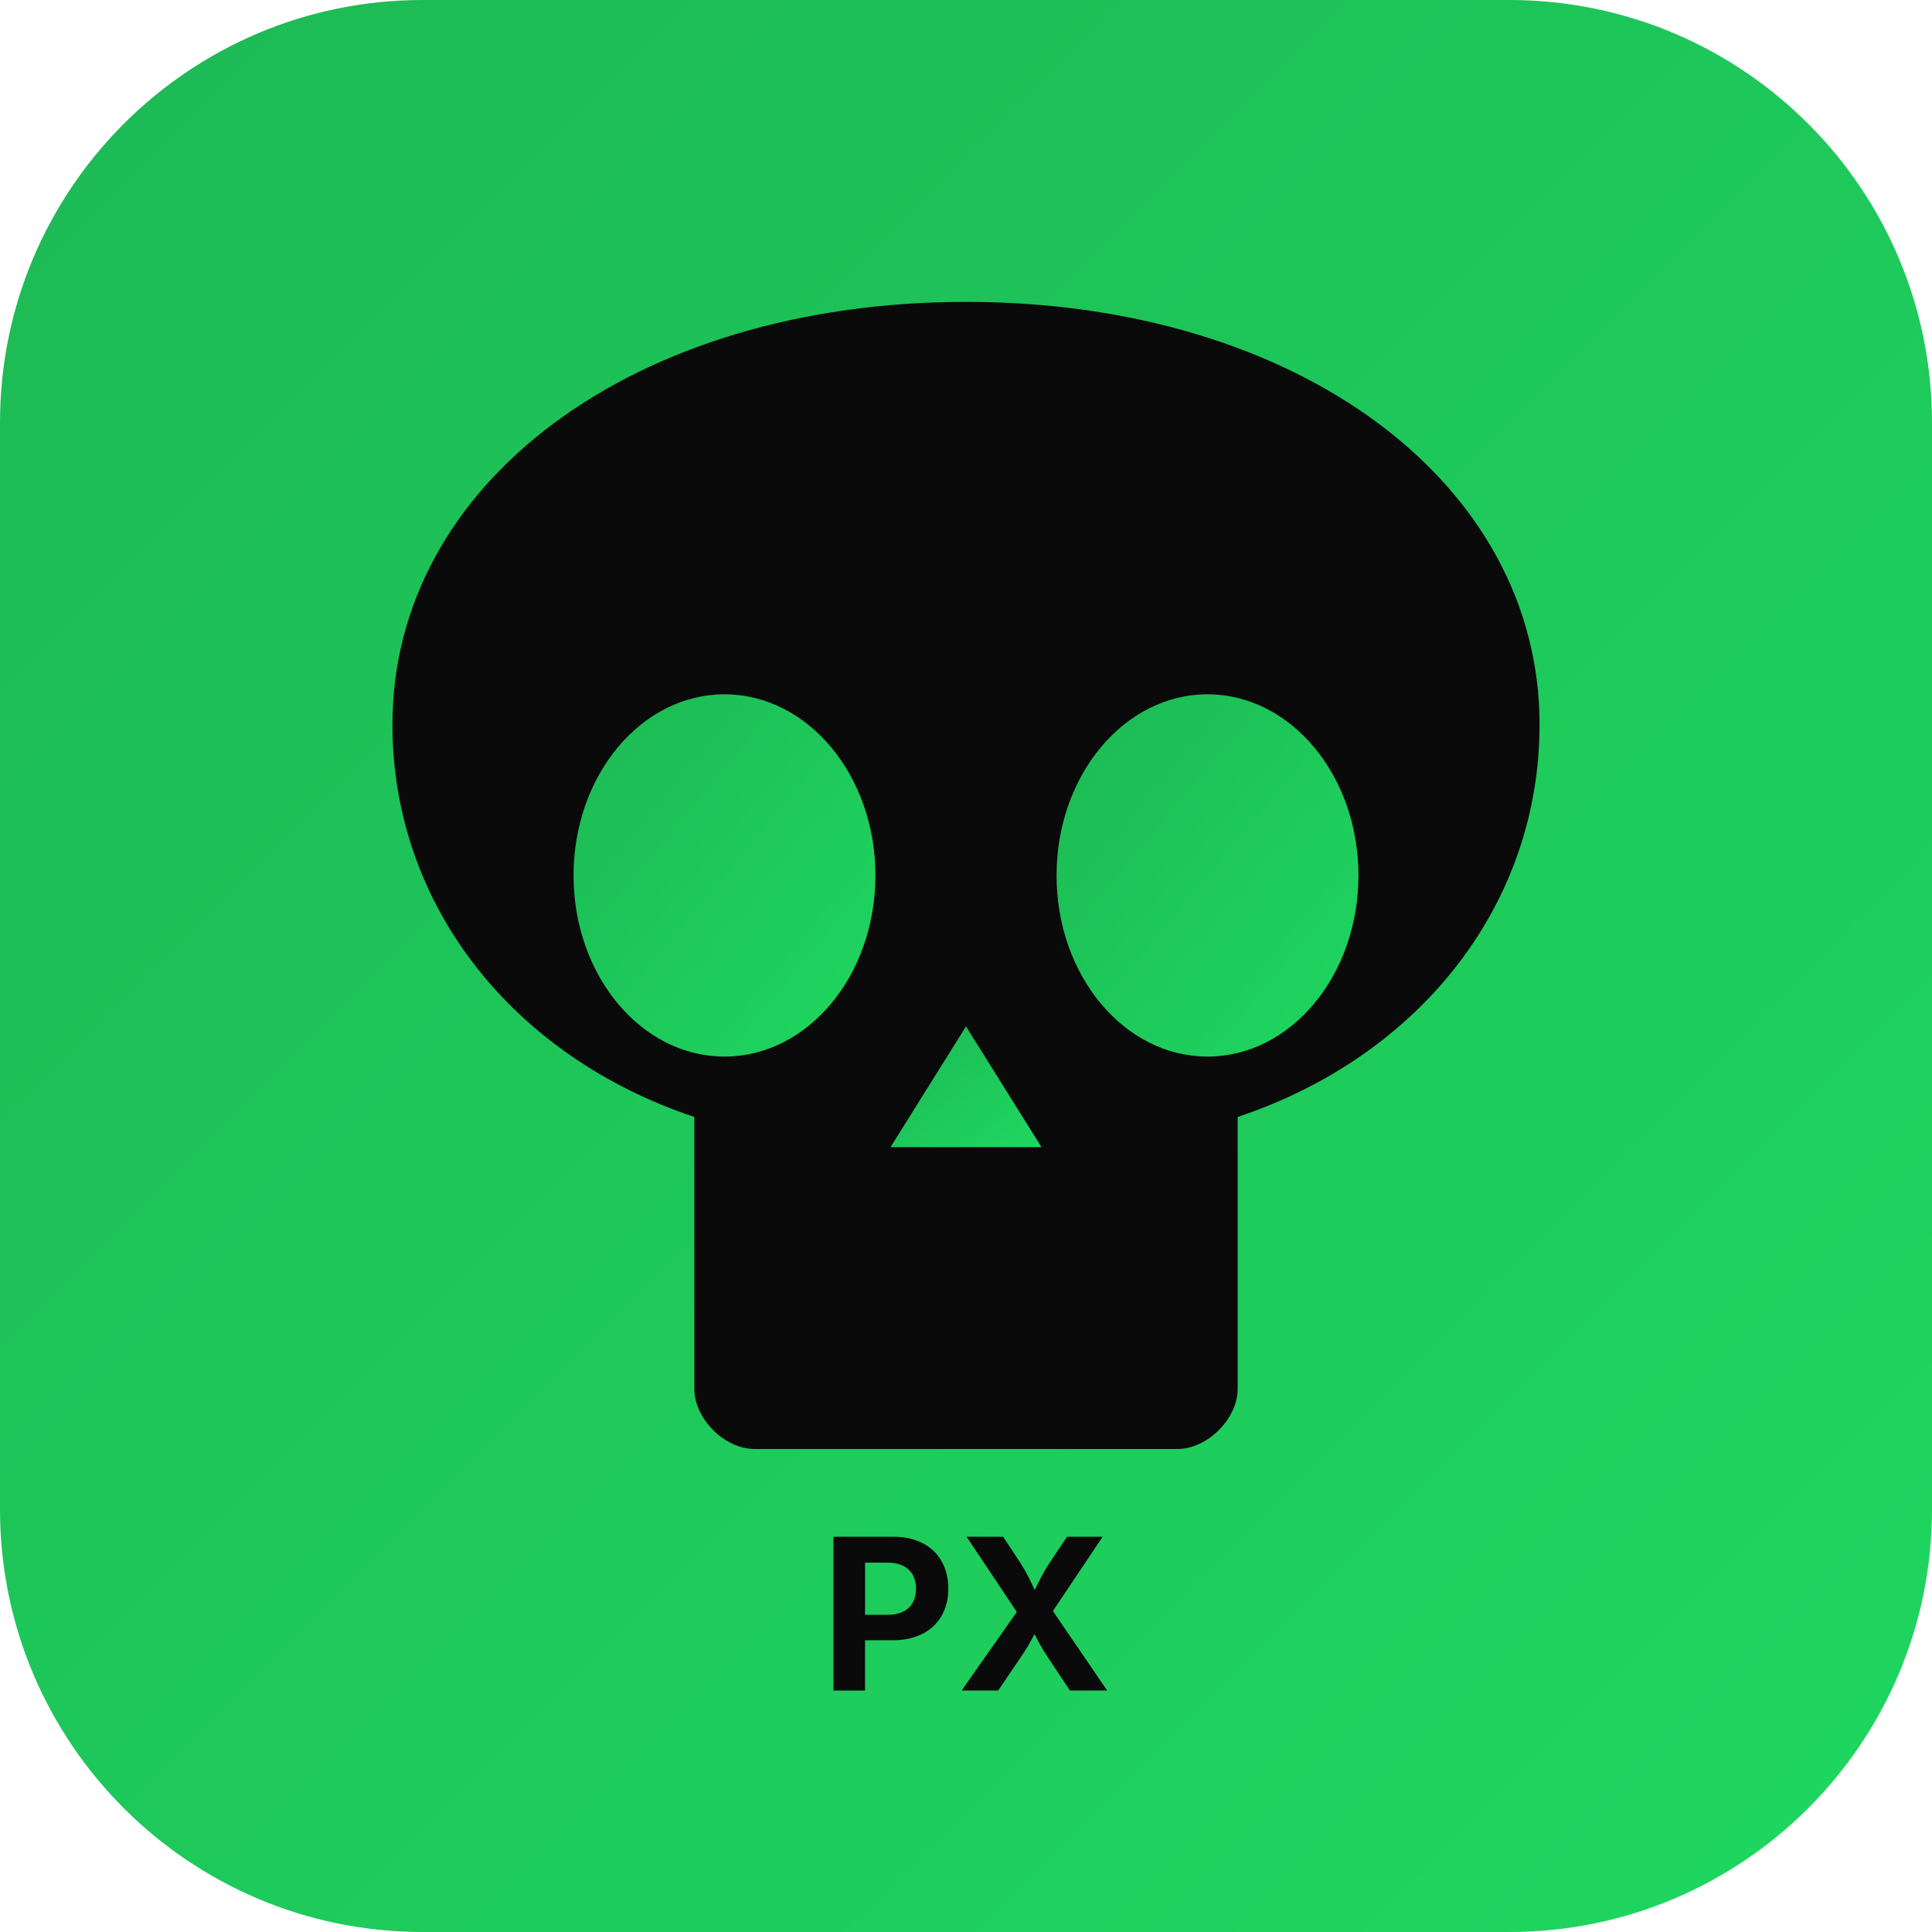
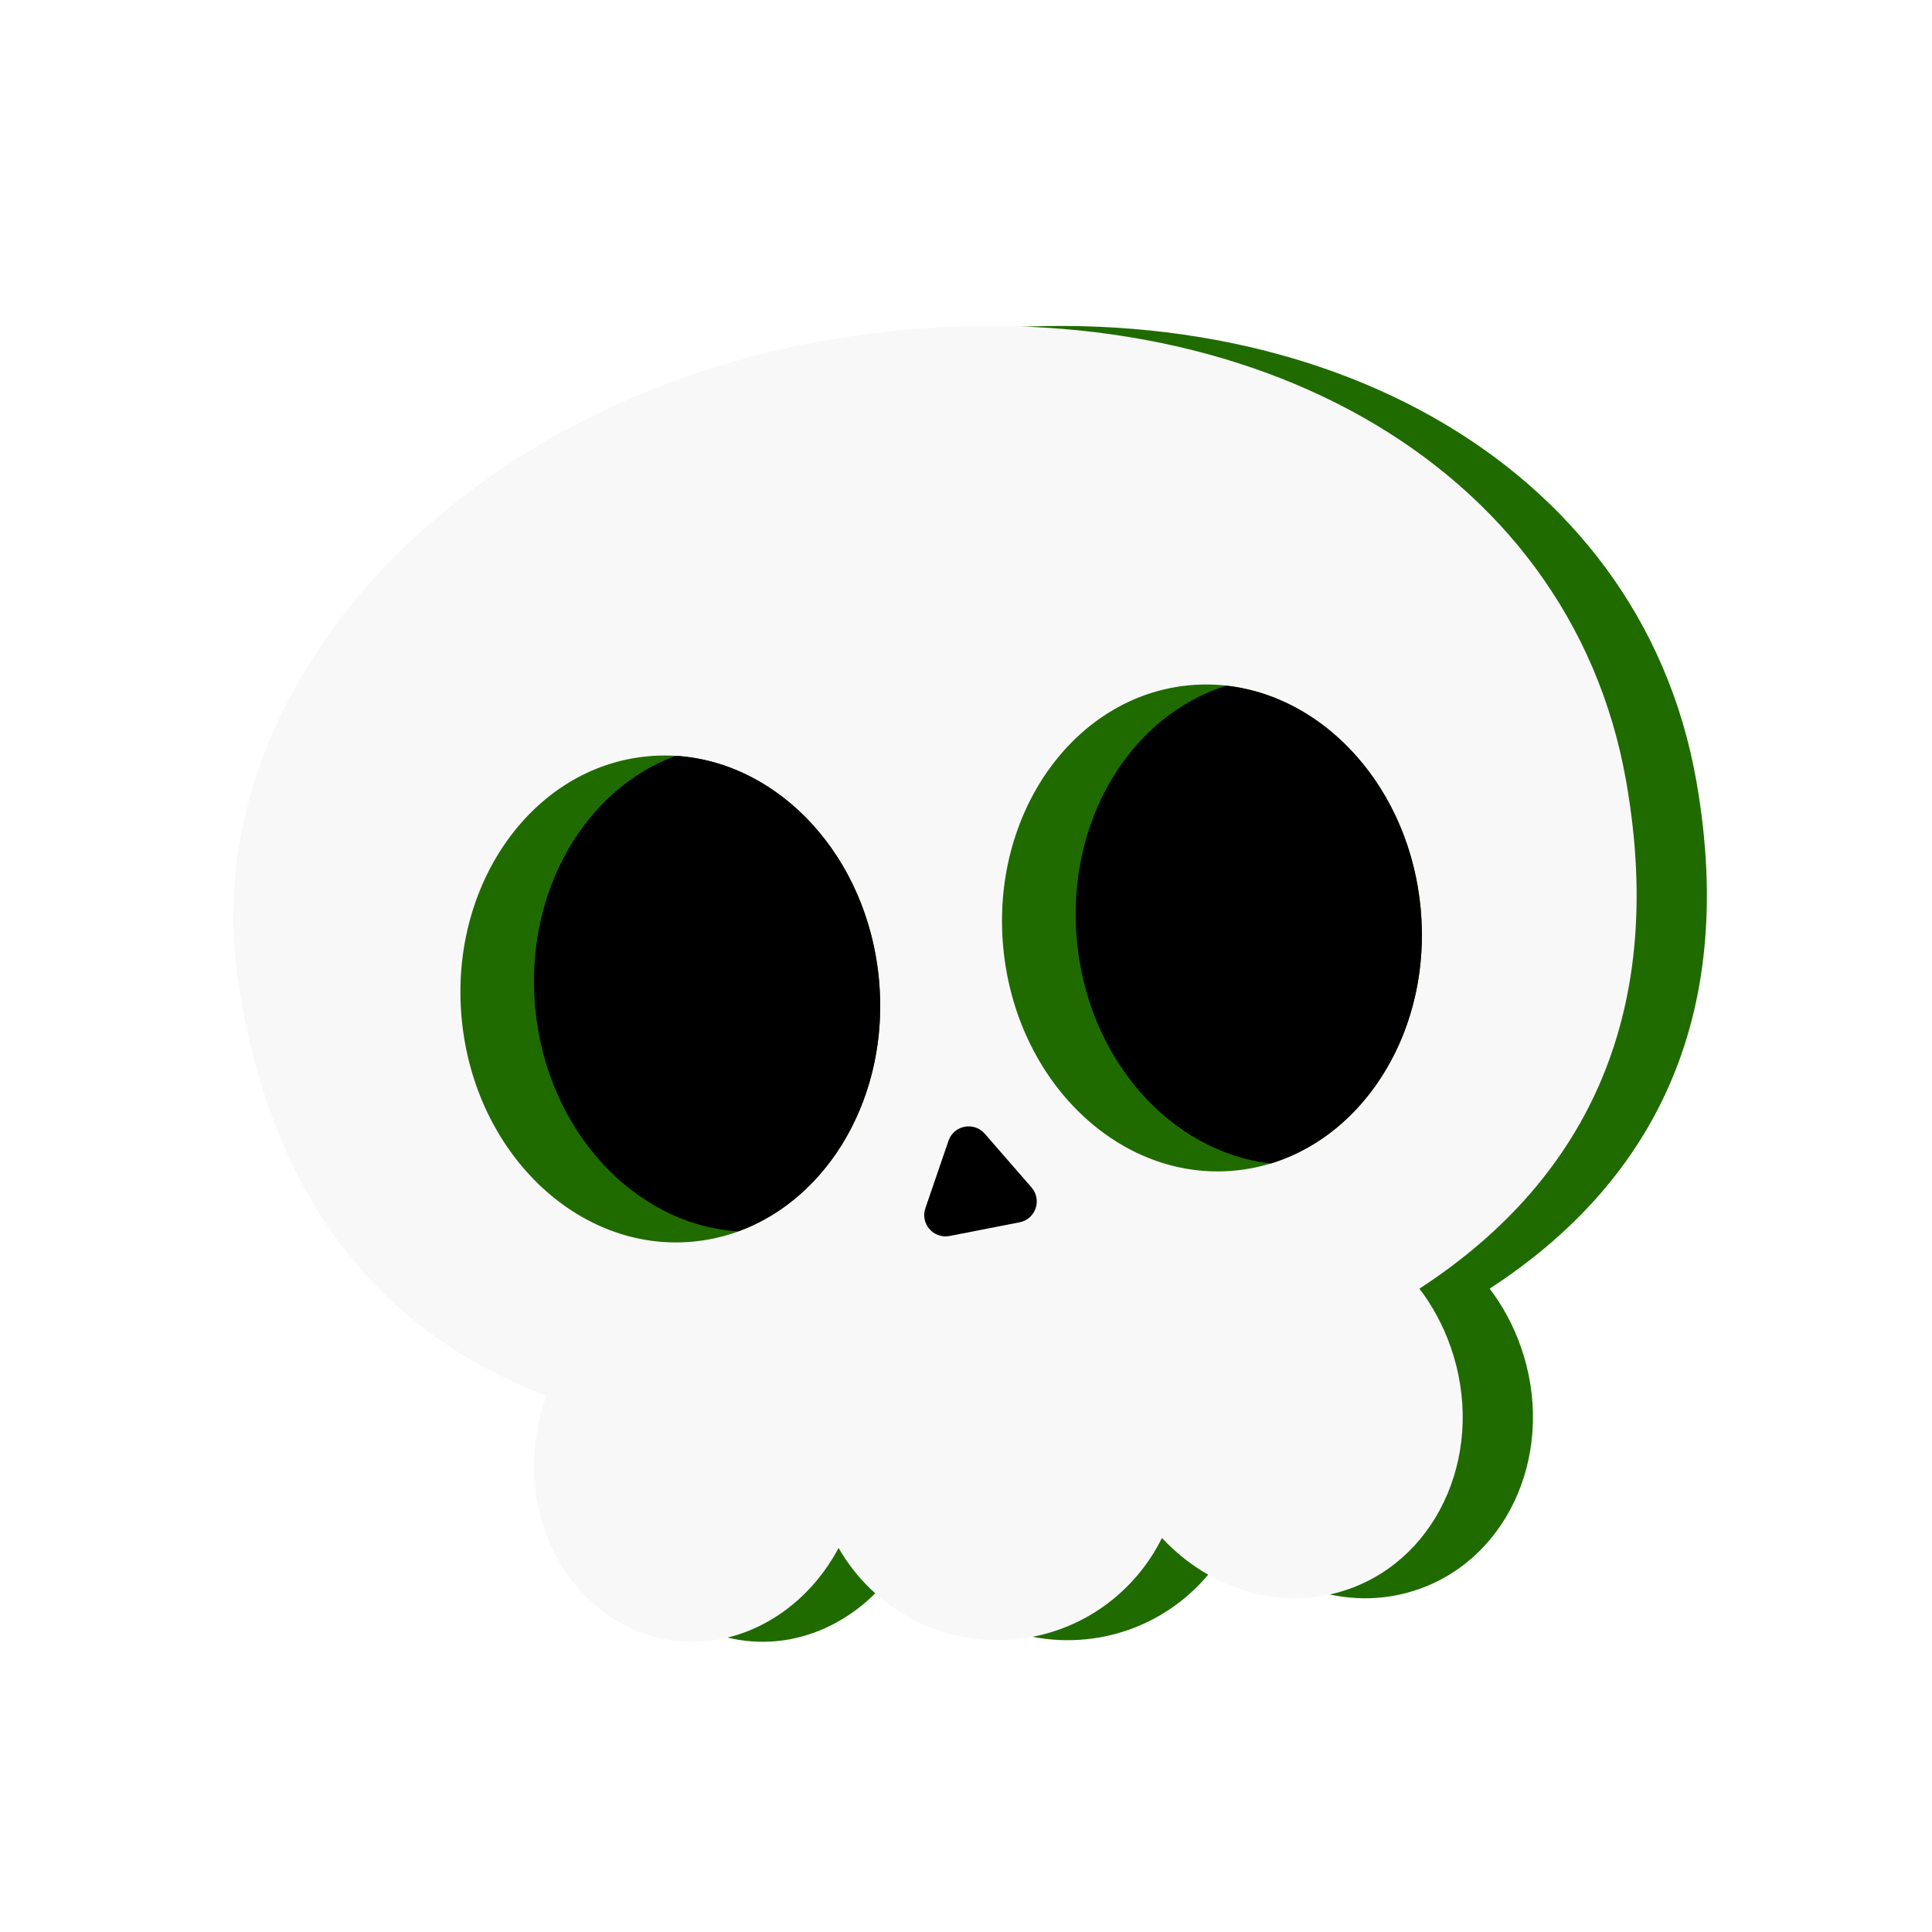
- <svg xmlns="http://www.w3.org/2000/svg" viewBox="0 0 128 128" fill="none">
+ <svg xmlns="http://www.w3.org/2000/svg" width="1024" zoomAndPan="magnify" viewBox="0 0 768 768" height="1024" preserveAspectRatio="xMidYMid meet" version="1.0">
  <defs>
-     <linearGradient id="bgGrad" x1="0%" y1="0%" x2="100%" y2="100%">
-       <stop offset="0%" stop-color="#1DB954" />
-       <stop offset="100%" stop-color="#1ed760" />
-     </linearGradient>
+     <clipPath id="f2266485e0">
+       <path d="M 28 0.121 L 586.719 0.121 L 586.719 523.801 L 28 523.801 Z M 28 0.121 " clip-rule="nonzero" />
+     </clipPath>
+     <clipPath id="47b8b2b632">
+       <path d="M 0.641 0.121 L 559 0.121 L 559 523.801 L 0.641 523.801 Z M 0.641 0.121 " clip-rule="nonzero" />
+     </clipPath>
+     <clipPath id="f6762caf96">
+       <rect x="0" width="587" y="0" height="524" />
+     </clipPath>
  </defs>
-   <rect width="128" height="128" rx="28" fill="url(#bgGrad)" />
-   <path d="M64 20c-22 0-38 12-38 28 0 12 8 22 20 26v18c0 2 2 4 4 4h28c2 0 4-2 4-4V74c12-4 20-14 20-26 0-16-16-28-38-28z" fill="#0a0a0a" />
-   <ellipse cx="48" cy="58" rx="10" ry="12" fill="url(#bgGrad)" />
-   <ellipse cx="80" cy="58" rx="10" ry="12" fill="url(#bgGrad)" />
-   <path d="M64 68l-5 8h10z" fill="url(#bgGrad)" />
-   <line x1="52" y1="78" x2="52" y2="88" stroke="url(#bgGrad)" stroke-width="3" stroke-linecap="round" />
-   <line x1="64" y1="78" x2="64" y2="88" stroke="url(#bgGrad)" stroke-width="3" stroke-linecap="round" />
-   <line x1="76" y1="78" x2="76" y2="88" stroke="url(#bgGrad)" stroke-width="3" stroke-linecap="round" />
-   <text x="64" y="112" font-family="SF Pro Display, -apple-system, BlinkMacSystemFont, sans-serif" font-size="14" font-weight="700" fill="#0a0a0a" text-anchor="middle">PX</text>
+   <g transform="matrix(1, 0, 0, 1, 92, 129)">
+     <g clip-path="url(#f6762caf96)">
+       <g clip-path="url(#f2266485e0)">
+         <path fill="#206b00" d="M 582.355 181.633 C 559.891 53.469 427.723 -17.371 275.336 4.496 C 122.988 26.363 12.723 141.234 30.582 260.82 C 43.91 350.27 89.441 401.527 153.09 425.898 C 151.406 430.578 150.094 435.449 149.27 440.578 C 142.832 480.266 166.344 517.105 201.766 522.875 C 229.172 527.328 255.68 511.902 269.27 486.332 C 283.16 510.594 310.418 525.68 339.996 522.609 C 365.832 519.914 387.098 504.039 397.809 482.363 C 417.129 503.066 445.77 511.941 472.055 502.691 C 508.633 489.812 526.754 446.641 512.527 406.281 C 509.531 397.742 505.301 390.031 500.172 383.254 C 563.598 341.992 599.168 277.406 582.355 181.633 Z M 582.355 181.633 " fill-opacity="1" fill-rule="nonzero" />
+       </g>
+       <path fill="#206b00" d="M 285.332 260.41 C 290.277 313.688 257.141 360.301 211.348 364.57 C 165.52 368.84 124.371 329.078 119.43 275.797 C 114.488 222.52 147.625 175.867 193.453 171.637 C 239.281 167.402 280.391 207.094 285.332 260.41 Z M 408.738 143.402 C 362.91 147.672 329.777 194.285 334.719 247.566 C 339.66 300.844 380.809 340.609 426.637 336.34 C 472.465 332.07 505.602 285.457 500.66 232.18 C 495.715 178.898 454.57 139.172 408.738 143.402 Z M 408.738 143.402 " fill-opacity="1" fill-rule="nonzero" />
+       <path fill="#000000" d="M 285.332 260.41 C 289.602 306.348 265.527 347.348 229.434 360.488 C 188.285 357.945 153.203 320.465 148.672 271.566 C 144.402 225.59 168.477 184.59 204.609 171.449 C 245.758 173.992 280.805 211.473 285.332 260.41 Z M 423.531 143.59 C 385.453 155.234 359.578 197.395 363.996 244.871 C 368.379 292.348 401.551 329.039 441.129 333.496 C 479.203 321.852 505.078 279.691 500.66 232.215 C 496.242 184.703 463.105 148.008 423.531 143.59 Z M 312.965 324.473 L 303.793 351.242 C 301.656 357.418 307.012 363.559 313.414 362.324 L 341.195 356.895 C 347.598 355.66 350.258 347.945 345.949 343.004 L 327.379 321.664 C 323.074 316.758 315.062 318.293 312.965 324.473 Z M 312.965 324.473 " fill-opacity="1" fill-rule="nonzero" />
+       <g clip-path="url(#47b8b2b632)">
+         <path fill="#f8f8f8" d="M 554.434 181.633 C 531.969 53.469 399.801 -17.371 247.414 4.496 C 95.066 26.363 -15.199 141.234 2.66 260.82 C 15.988 350.27 61.516 401.527 125.168 425.898 C 123.484 430.578 122.172 435.449 121.348 440.578 C 114.91 480.266 138.422 517.105 173.844 522.875 C 201.25 527.328 227.758 511.902 241.348 486.332 C 255.238 510.594 282.496 525.68 312.074 522.609 C 337.91 519.914 359.176 504.039 369.887 482.363 C 389.203 503.066 417.848 511.941 444.133 502.691 C 480.711 489.812 498.832 446.641 484.605 406.281 C 481.609 397.742 477.379 390.031 472.25 383.254 C 535.676 341.992 571.246 277.406 554.434 181.633 Z M 554.434 181.633 " fill-opacity="1" fill-rule="nonzero" />
+       </g>
+       <path fill="#206b00" d="M 257.41 260.41 C 262.352 313.688 229.219 360.301 183.426 364.57 C 137.598 368.84 96.449 329.078 91.508 275.797 C 86.566 222.52 119.703 175.867 165.531 171.637 C 211.359 167.402 252.469 207.094 257.41 260.41 Z M 380.816 143.402 C 334.988 147.672 301.855 194.285 306.797 247.566 C 311.738 300.844 352.887 340.609 398.715 336.34 C 444.543 332.07 477.68 285.457 472.738 232.18 C 467.793 178.898 426.645 139.172 380.816 143.402 Z M 380.816 143.402 " fill-opacity="1" fill-rule="nonzero" />
+       <path fill="#000000" d="M 257.41 260.41 C 261.68 306.348 237.605 347.348 201.512 360.488 C 160.363 357.945 125.281 320.465 120.75 271.566 C 116.48 225.59 140.555 184.59 176.688 171.449 C 217.836 173.992 252.879 211.473 257.41 260.41 Z M 395.605 143.59 C 357.531 155.234 331.656 197.395 336.074 244.871 C 340.457 292.348 373.629 329.039 413.203 333.496 C 451.281 321.852 477.156 279.691 472.738 232.215 C 468.32 184.703 435.184 148.008 395.605 143.59 Z M 285.043 324.473 L 275.871 351.242 C 273.734 357.418 279.09 363.559 285.492 362.324 L 313.273 356.895 C 319.676 355.66 322.336 347.945 318.027 343.004 L 299.457 321.664 C 295.152 316.758 287.141 318.293 285.043 324.473 Z M 285.043 324.473 " fill-opacity="1" fill-rule="nonzero" />
+     </g>
+   </g>
</svg>
